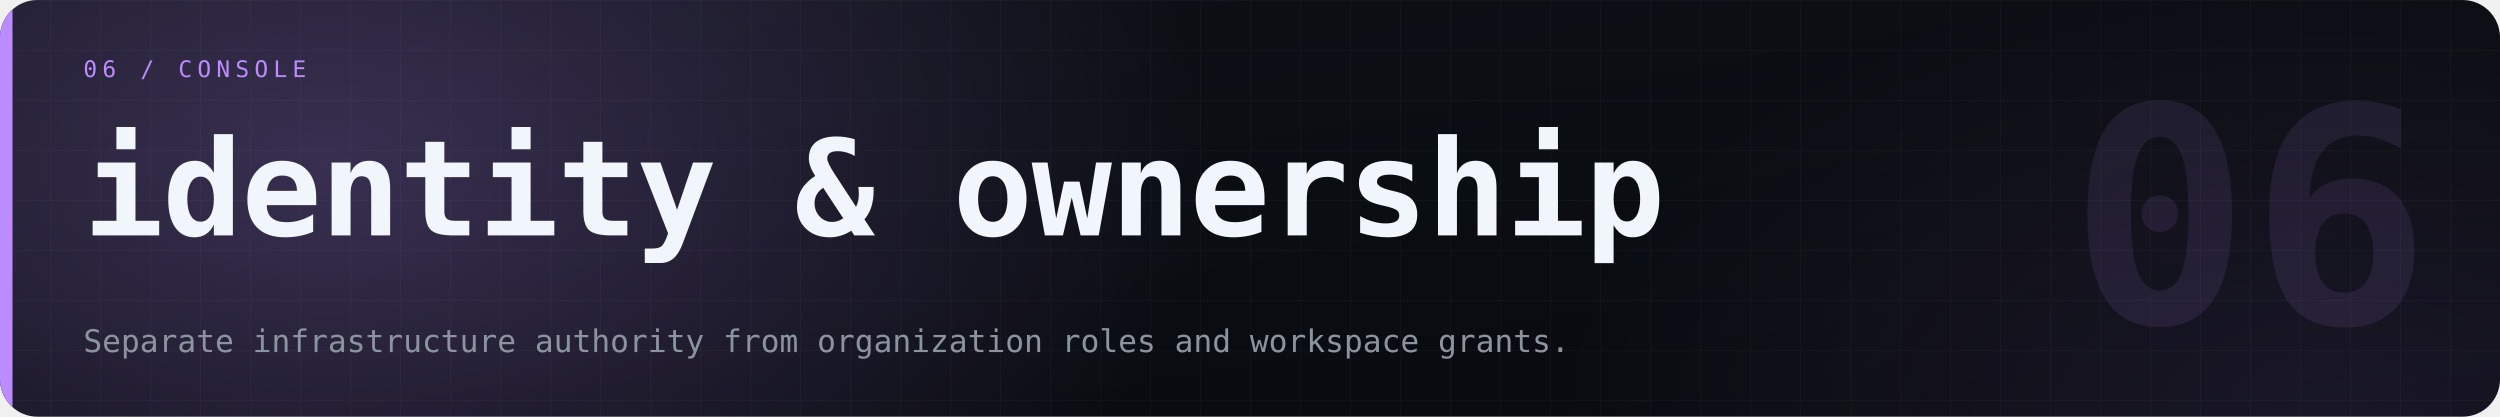
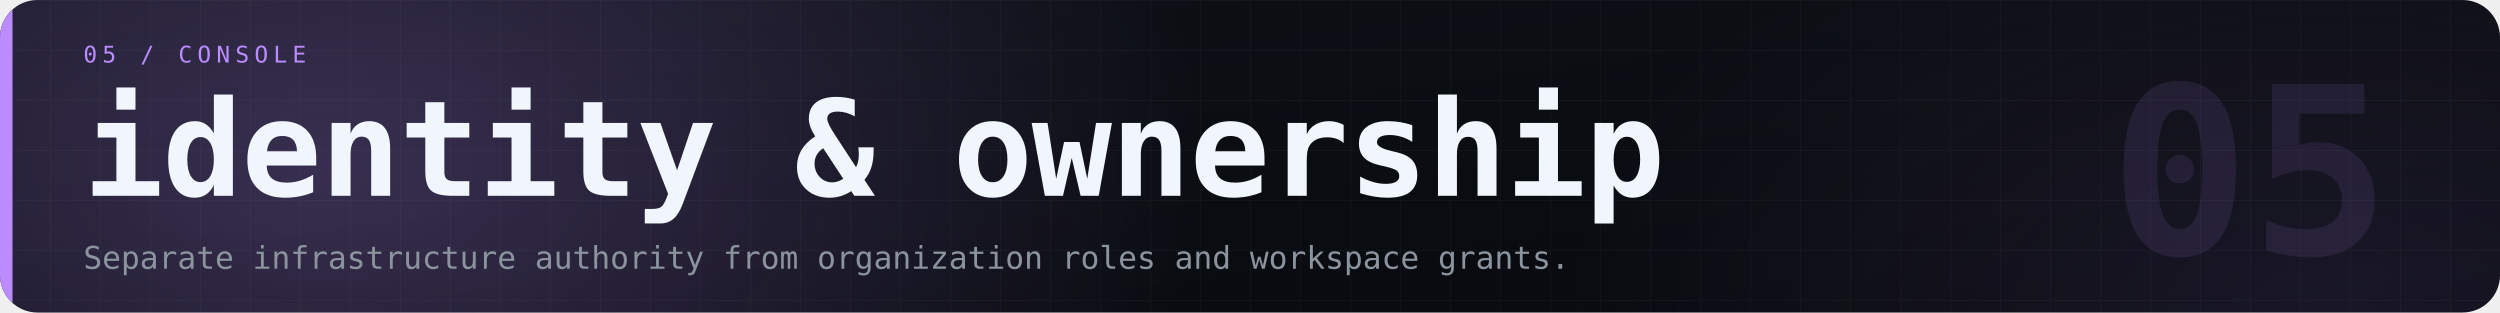
- <svg xmlns="http://www.w3.org/2000/svg" viewBox="0 0 1200 200" width="1200" height="200" role="img" aria-labelledby="t-chapter-console d-chapter-console">
+ <svg xmlns="http://www.w3.org/2000/svg" viewBox="0 0 1200 150" width="1200" height="150" role="img" aria-labelledby="t-chapter-console d-chapter-console">
  <defs>
    <linearGradient id="bg-chapter-console" x1="0" y1="0" x2="1" y2="1">
      <stop offset="0" stop-color="#0d1117" />
      <stop offset="1" stop-color="#07090d" />
    </linearGradient>
    <radialGradient id="glow-chapter-console" cx="0.5" cy="0.5" r="0.5">
      <stop offset="0" stop-color="#bc8cff" stop-opacity="0.26" />
      <stop offset="1" stop-color="#bc8cff" stop-opacity="0" />
    </radialGradient>
    <pattern id="grid-chapter-console" width="24" height="24" patternUnits="userSpaceOnUse">
      <path d="M24 0H0V24" fill="none" stroke="#ffffff" stroke-opacity="0.028" stroke-width="1" />
    </pattern>
    <marker id="arrow-chapter-console" viewBox="0 0 10 10" refX="8" refY="5" markerWidth="8" markerHeight="8" orient="auto-start-reverse">
      <path d="M0 0 L10 5 L0 10 Z" fill="#bc8cff" />
    </marker>
    <clipPath id="frame-chapter-console">
-       <rect x="0" y="0" width="1200" height="200" rx="18" />
+       <rect x="0" y="0" width="1200" height="150" rx="18" />
    </clipPath>
  </defs>
  <g clip-path="url(#frame-chapter-console)" font-family="ui-monospace, SFMono-Regular, 'JetBrains Mono', Menlo, Consolas, monospace">
-     <rect width="1200" height="200" fill="url(#bg-chapter-console)" />
-     <rect width="1200" height="200" fill="url(#grid-chapter-console)" />
+     <rect width="1200" height="150" fill="url(#bg-chapter-console)" />
+     <rect width="1200" height="150" fill="url(#grid-chapter-console)" />
    <ellipse cx="160" cy="80" rx="420" ry="260" fill="url(#glow-chapter-console)" />
-     <ellipse cx="1120" cy="200" rx="380" ry="220" fill="url(#glow-chapter-console)" opacity="0.4" />
-     <rect x="0" y="0" width="6" height="200" fill="#bc8cff" />
-     <text x="40" y="37" font-size="11" fill="#bc8cff" letter-spacing="2.5">06 / CONSOLE</text>
-     <text x="40" y="113" font-size="64" font-weight="700" fill="#f0f6fc" letter-spacing="-0.6">identity &amp; ownership</text>
-     <text x="40" y="169" font-size="15" fill="#8b949e">Separate infrastructure authority from organization roles and workspace grants.</text>
-     <text x="1080" y="155" font-size="144" font-weight="700" fill="#bc8cff" fill-opacity="0.10" text-anchor="middle">06</text>
+     <ellipse cx="1120" cy="150" rx="380" ry="220" fill="url(#glow-chapter-console)" opacity="0.4" />
+     <rect x="0" y="0" width="6" height="150" fill="#bc8cff" />
+     <text x="40" y="30" font-size="11" fill="#bc8cff" letter-spacing="2.5">05 / CONSOLE</text>
+     <text x="40" y="94" font-size="64" font-weight="700" fill="#f0f6fc" letter-spacing="-0.6">identity &amp; ownership</text>
+     <text x="40" y="129" font-size="15" fill="#8b949e">Separate infrastructure authority from organization roles and workspace grants.</text>
+     <text x="1080" y="122" font-size="112" font-weight="700" fill="#bc8cff" fill-opacity="0.10" text-anchor="middle">05</text>
  </g>
</svg>
